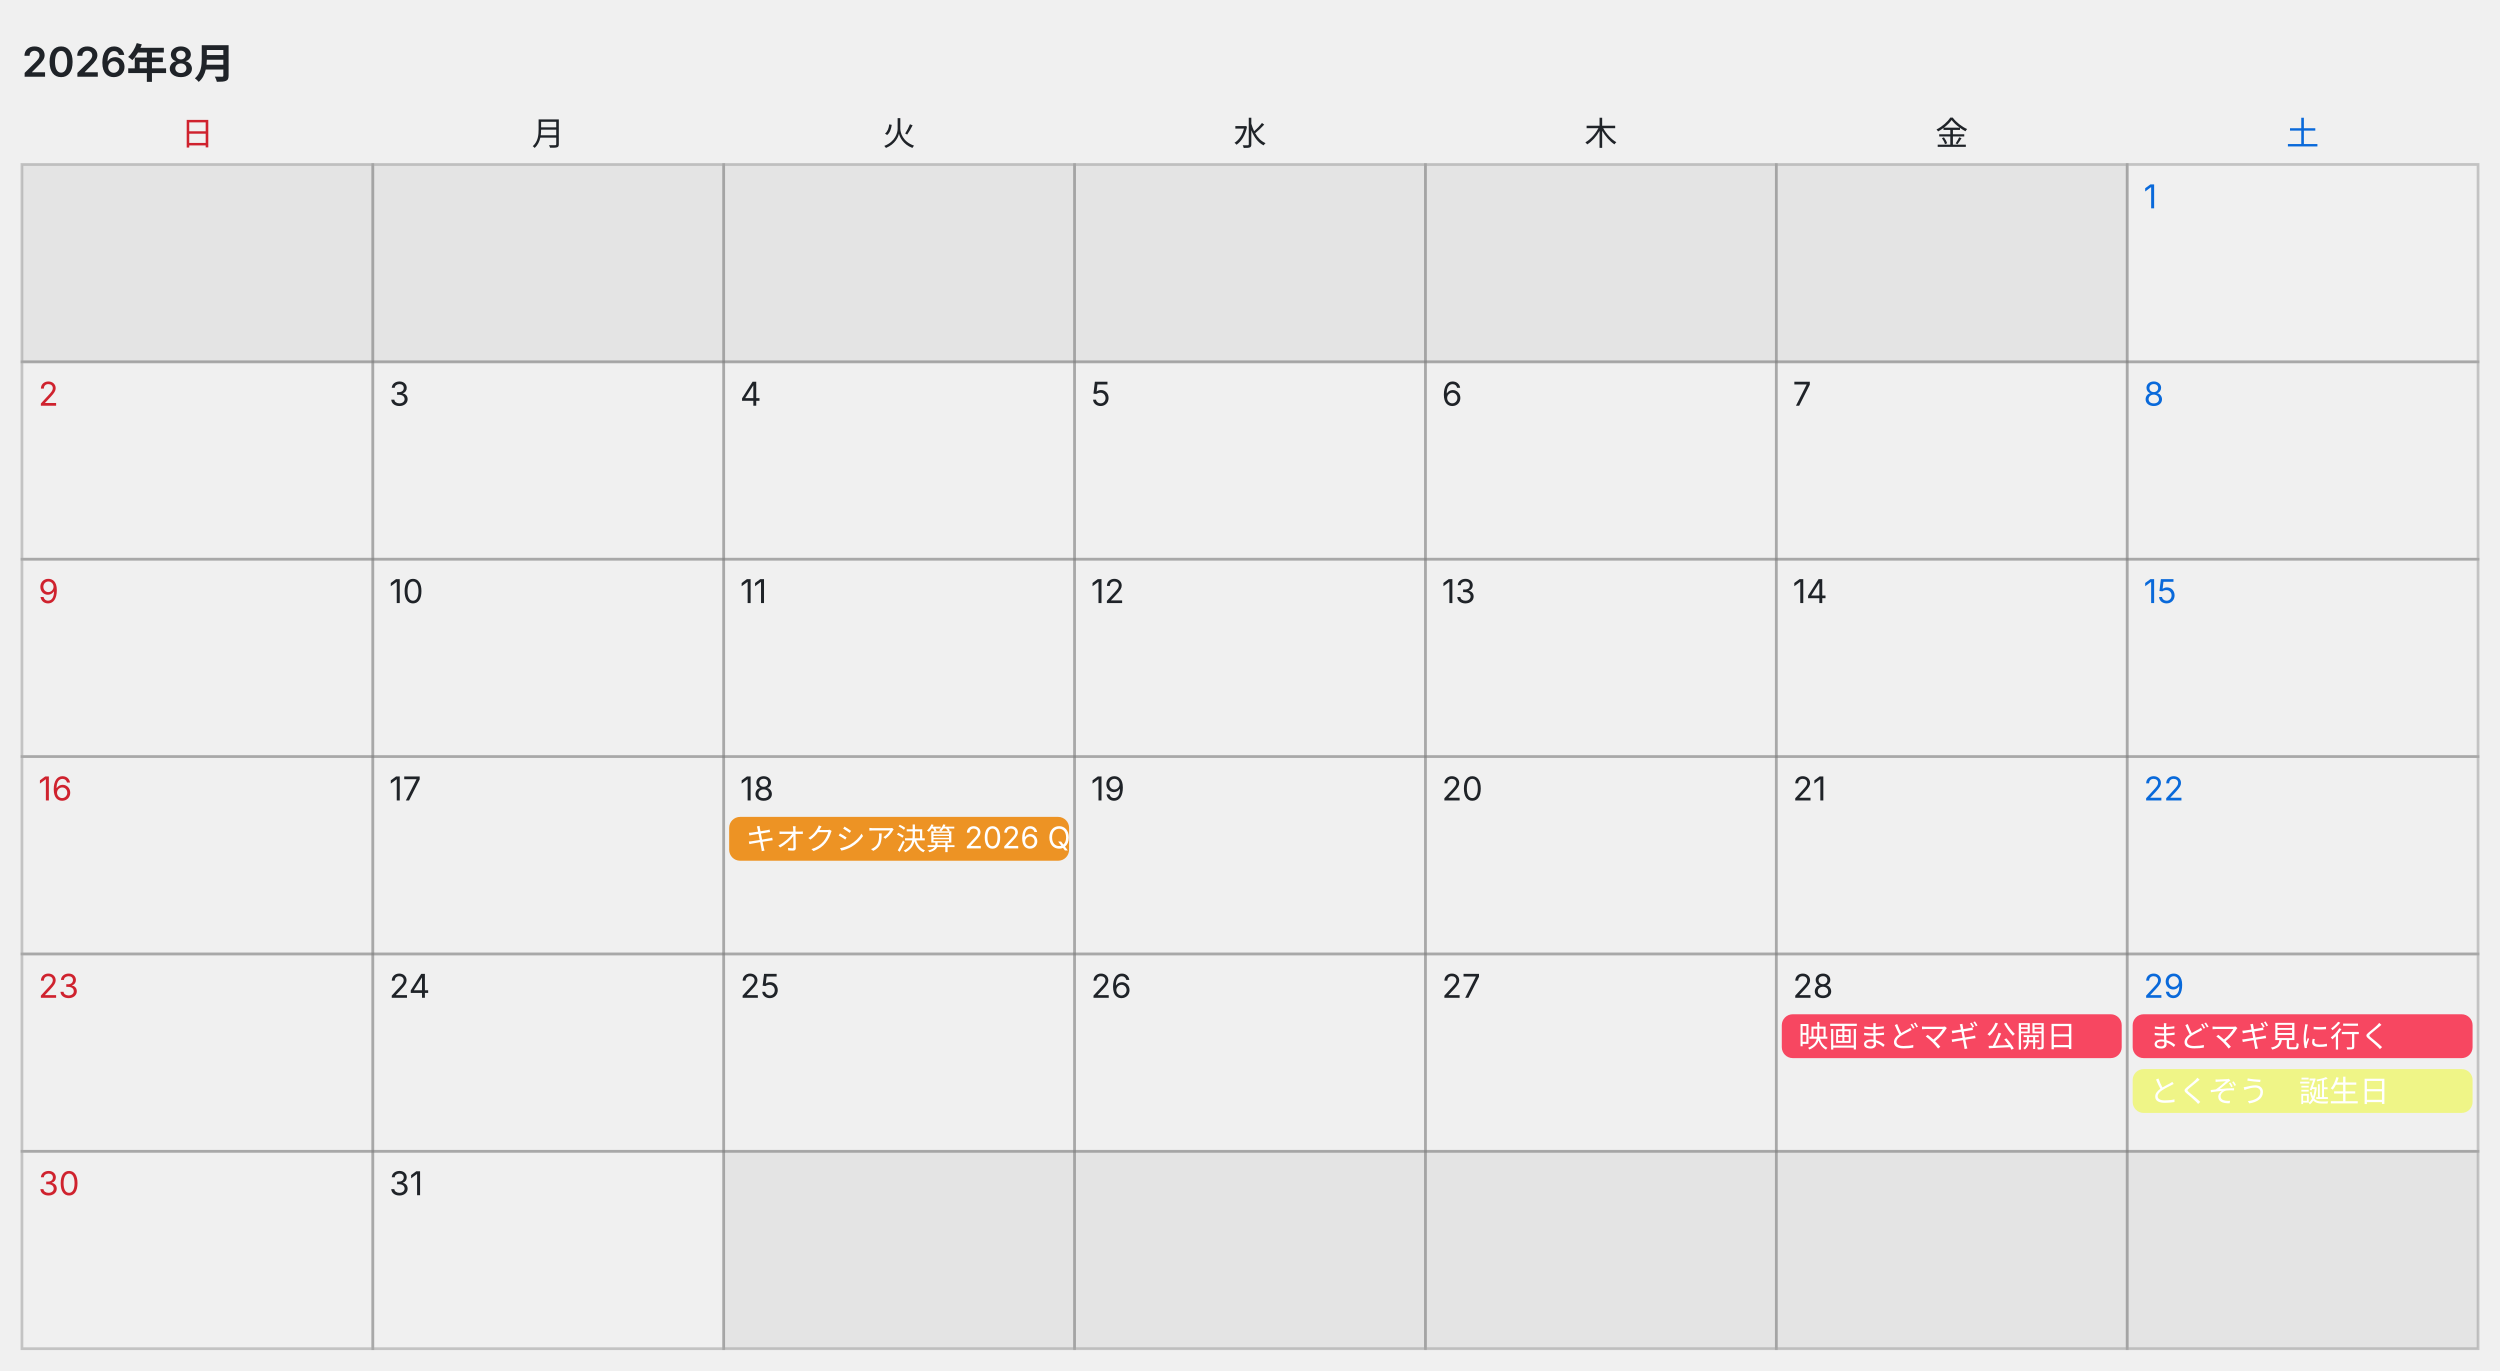
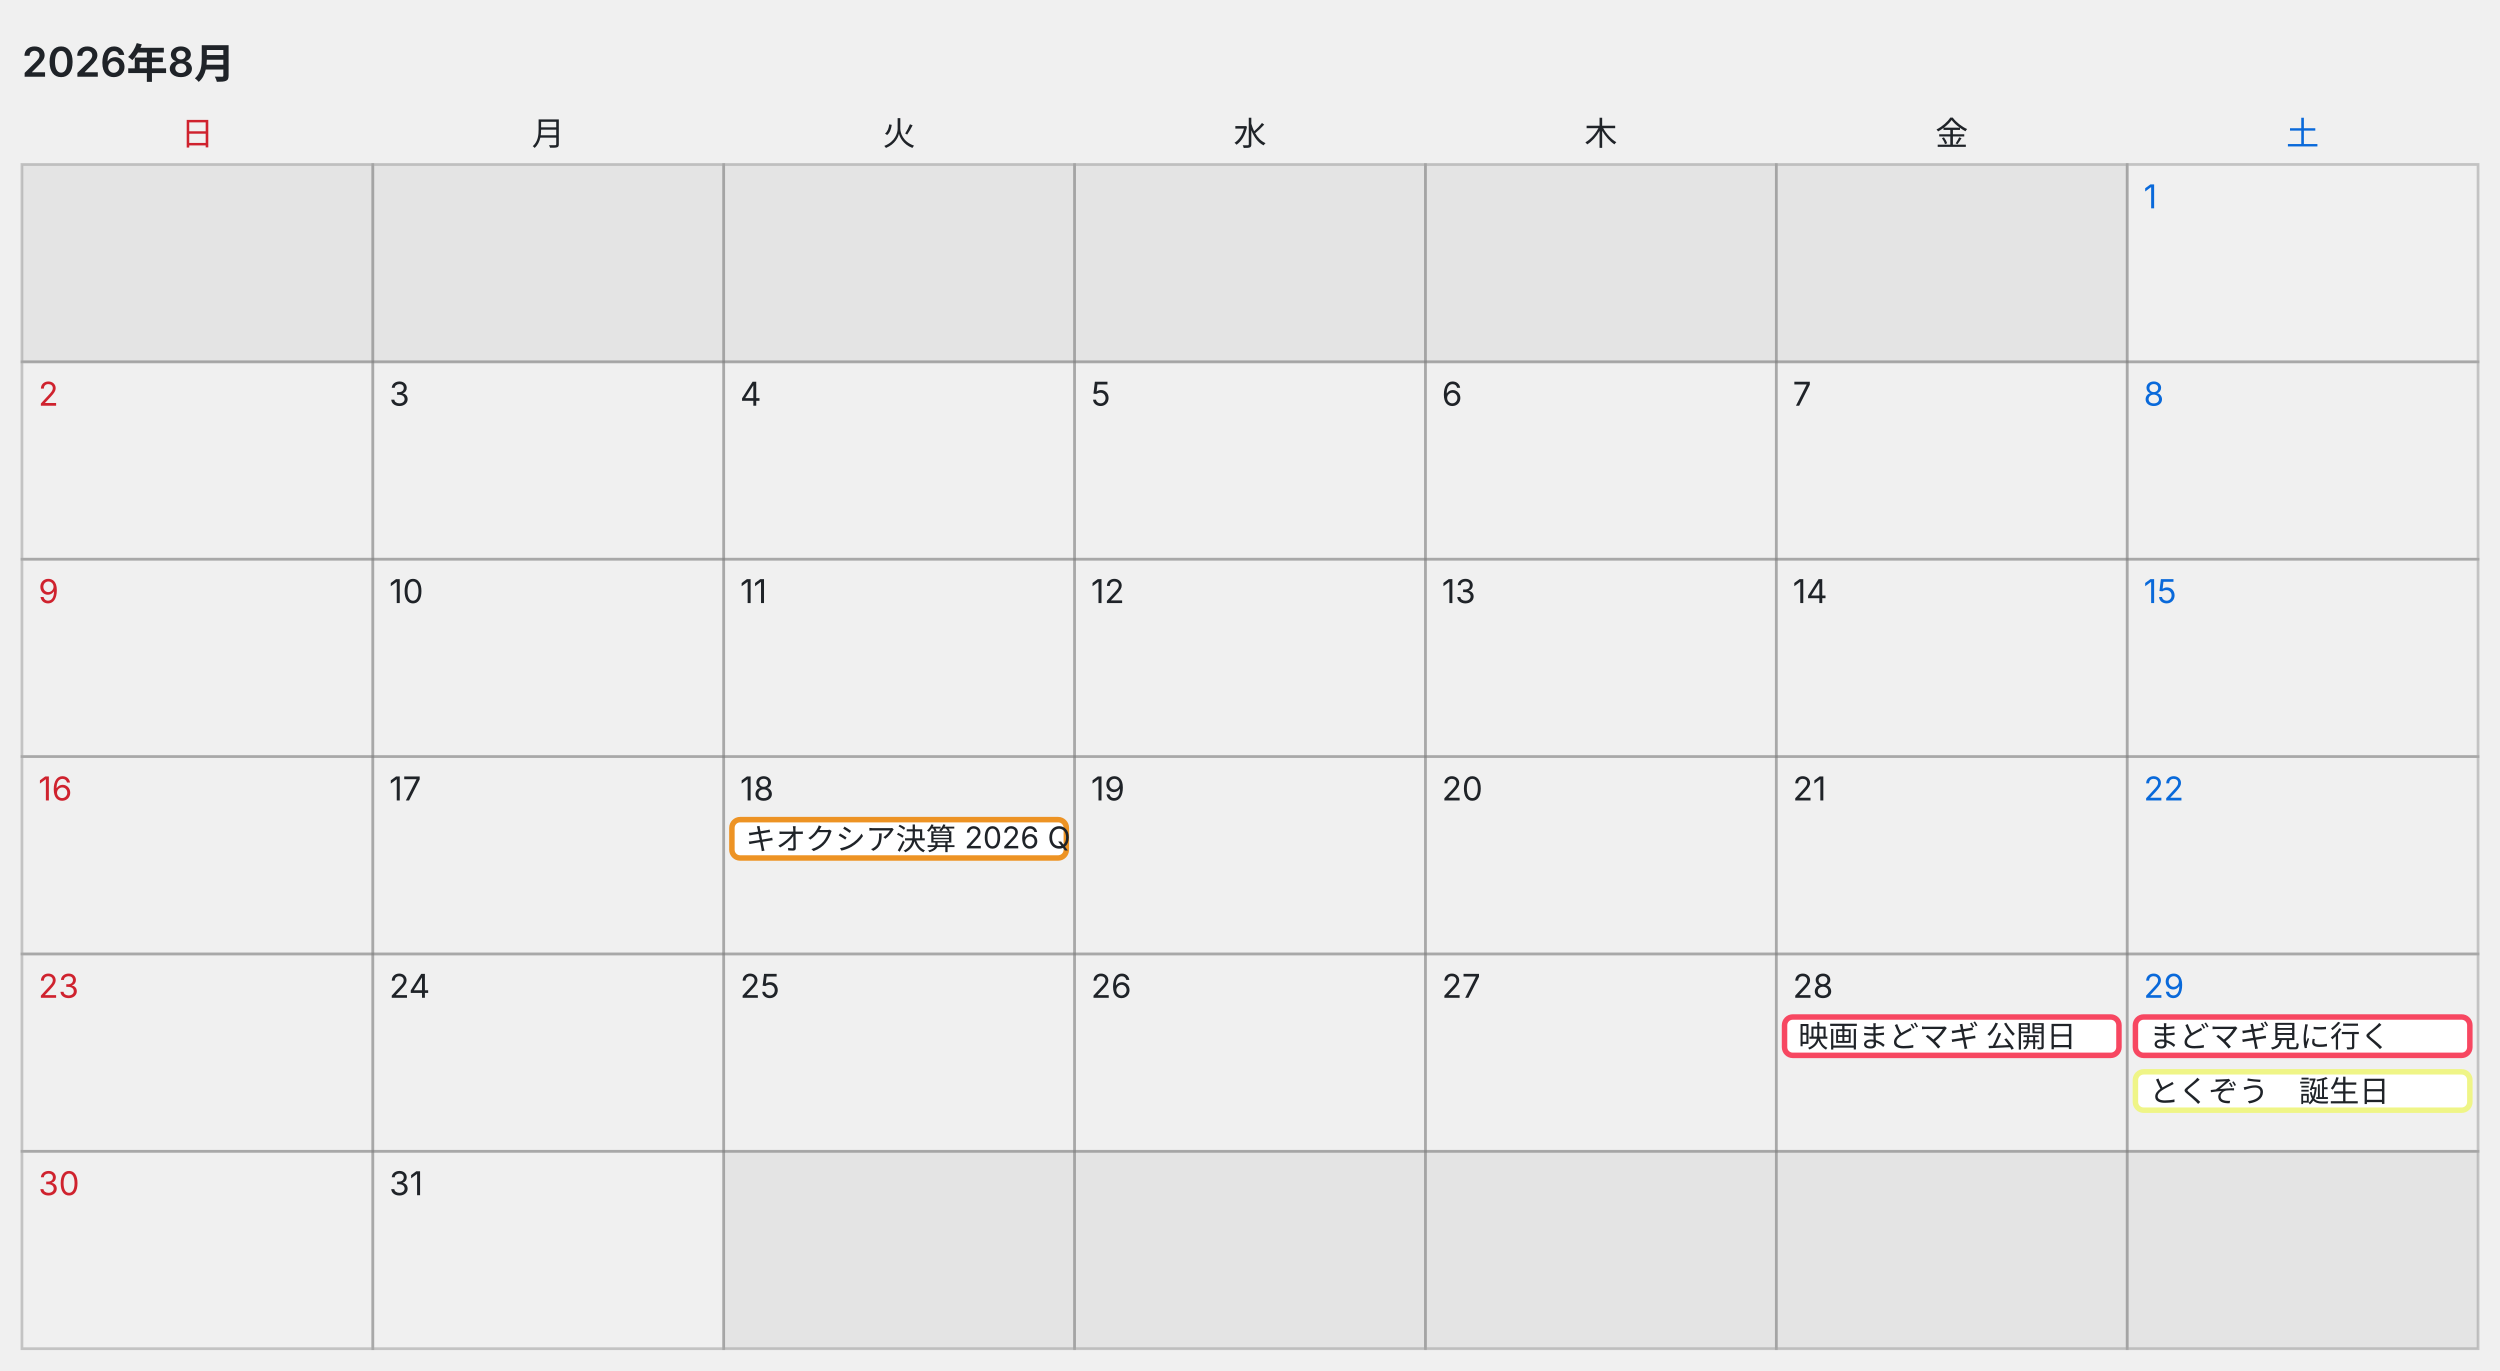
<svg xmlns="http://www.w3.org/2000/svg" width="912" height="500" viewBox="0 0 912 500" role="img" aria-label="カレンダー 2026年8月">
  <style>
  text { font-family: -apple-system, "Segoe UI", "Hiragino Sans", "Noto Sans JP", Meiryo, sans-serif; font-size: 12px; fill: #1f2328; }
  .title { font-size: 15px; font-weight: 600; }
  .cell { fill: none; stroke: #808080; stroke-opacity: 0.4; }
  .out { fill: #808080; fill-opacity: 0.1; stroke: #808080; stroke-opacity: 0.4; }
  .sat { fill: #0969da; }
  .sun { fill: #cf222e; }
-   .bar-text { font-size: 11px; fill: #ffffff; }
+   .bar { fill: #ffffff; }
+   .bar-text { font-size: 11px; }
  @media (prefers-color-scheme: dark) {
    text { fill: #e6edf3; }
+     .bar { fill: #0d1117; }
    .sat { fill: #4493f8; }
    .sun { fill: #f85149; }
  }
</style>
  <text x="8" y="28" class="title">2026年8月</text>
  <text x="72" y="53" text-anchor="middle" class="sun">日</text>
  <text x="200" y="53" text-anchor="middle">月</text>
  <text x="328" y="53" text-anchor="middle">火</text>
  <text x="456" y="53" text-anchor="middle">水</text>
  <text x="584" y="53" text-anchor="middle">木</text>
  <text x="712" y="53" text-anchor="middle">金</text>
  <text x="840" y="53" text-anchor="middle" class="sat">土</text>
  <rect x="8" y="60" width="128" height="72" class="out" />
  <rect x="136" y="60" width="128" height="72" class="out" />
  <rect x="264" y="60" width="128" height="72" class="out" />
  <rect x="392" y="60" width="128" height="72" class="out" />
  <rect x="520" y="60" width="128" height="72" class="out" />
  <rect x="648" y="60" width="128" height="72" class="out" />
  <rect x="776" y="60" width="128" height="72" class="cell" />
  <text x="782" y="76" class="sat">1</text>
  <rect x="8" y="132" width="128" height="72" class="cell" />
  <text x="14" y="148" class="sun">2</text>
  <rect x="136" y="132" width="128" height="72" class="cell" />
  <text x="142" y="148">3</text>
  <rect x="264" y="132" width="128" height="72" class="cell" />
  <text x="270" y="148">4</text>
  <rect x="392" y="132" width="128" height="72" class="cell" />
  <text x="398" y="148">5</text>
  <rect x="520" y="132" width="128" height="72" class="cell" />
  <text x="526" y="148">6</text>
  <rect x="648" y="132" width="128" height="72" class="cell" />
  <text x="654" y="148">7</text>
  <rect x="776" y="132" width="128" height="72" class="cell" />
  <text x="782" y="148" class="sat">8</text>
  <rect x="8" y="204" width="128" height="72" class="cell" />
  <text x="14" y="220" class="sun">9</text>
  <rect x="136" y="204" width="128" height="72" class="cell" />
  <text x="142" y="220">10</text>
  <rect x="264" y="204" width="128" height="72" class="cell" />
  <text x="270" y="220">11</text>
  <rect x="392" y="204" width="128" height="72" class="cell" />
  <text x="398" y="220">12</text>
  <rect x="520" y="204" width="128" height="72" class="cell" />
  <text x="526" y="220">13</text>
  <rect x="648" y="204" width="128" height="72" class="cell" />
  <text x="654" y="220">14</text>
  <rect x="776" y="204" width="128" height="72" class="cell" />
  <text x="782" y="220" class="sat">15</text>
  <rect x="8" y="276" width="128" height="72" class="cell" />
  <text x="14" y="292" class="sun">16</text>
  <rect x="136" y="276" width="128" height="72" class="cell" />
  <text x="142" y="292">17</text>
  <rect x="264" y="276" width="128" height="72" class="cell" />
  <text x="270" y="292">18</text>
  <rect x="392" y="276" width="128" height="72" class="cell" />
  <text x="398" y="292">19</text>
  <rect x="520" y="276" width="128" height="72" class="cell" />
  <text x="526" y="292">20</text>
  <rect x="648" y="276" width="128" height="72" class="cell" />
  <text x="654" y="292">21</text>
  <rect x="776" y="276" width="128" height="72" class="cell" />
  <text x="782" y="292" class="sat">22</text>
  <svg x="266" y="298" width="124" height="16">
-     <rect width="124" height="16" rx="4" class="bar" fill="#ed9324" />
+     <rect x="1" y="1" width="122" height="14" rx="3" class="bar" stroke="#ed9324" stroke-width="2" />
    <text x="6" y="12" class="bar-text">キオクシア決算 2026 Q2</text>
  </svg>
  <rect x="8" y="348" width="128" height="72" class="cell" />
  <text x="14" y="364" class="sun">23</text>
  <rect x="136" y="348" width="128" height="72" class="cell" />
  <text x="142" y="364">24</text>
  <rect x="264" y="348" width="128" height="72" class="cell" />
  <text x="270" y="364">25</text>
  <rect x="392" y="348" width="128" height="72" class="cell" />
  <text x="398" y="364">26</text>
  <rect x="520" y="348" width="128" height="72" class="cell" />
  <text x="526" y="364">27</text>
  <rect x="648" y="348" width="128" height="72" class="cell" />
  <text x="654" y="364">28</text>
  <rect x="776" y="348" width="128" height="72" class="cell" />
  <text x="782" y="364" class="sat">29</text>
  <svg x="650" y="370" width="124" height="16">
-     <rect width="124" height="16" rx="4" class="bar" fill="#f74761" />
+     <rect x="1" y="1" width="122" height="14" rx="3" class="bar" stroke="#f74761" stroke-width="2" />
    <text x="6" y="12" class="bar-text">映画まどマギ 公開日</text>
  </svg>
  <svg x="778" y="370" width="124" height="16">
-     <rect width="124" height="16" rx="4" class="bar" fill="#f74761" />
+     <rect x="1" y="1" width="122" height="14" rx="3" class="bar" stroke="#f74761" stroke-width="2" />
    <text x="6" y="12" class="bar-text">まどマギ見に行く</text>
  </svg>
  <svg x="778" y="390" width="124" height="16">
-     <rect width="124" height="16" rx="4" class="bar" fill="#eff587" />
+     <rect x="1" y="1" width="122" height="14" rx="3" class="bar" stroke="#eff587" stroke-width="2" />
    <text x="6" y="12" class="bar-text">とくぞう　誕生日</text>
  </svg>
  <rect x="8" y="420" width="128" height="72" class="cell" />
  <text x="14" y="436" class="sun">30</text>
  <rect x="136" y="420" width="128" height="72" class="cell" />
  <text x="142" y="436">31</text>
  <rect x="264" y="420" width="128" height="72" class="out" />
  <rect x="392" y="420" width="128" height="72" class="out" />
  <rect x="520" y="420" width="128" height="72" class="out" />
  <rect x="648" y="420" width="128" height="72" class="out" />
  <rect x="776" y="420" width="128" height="72" class="out" />
</svg>
